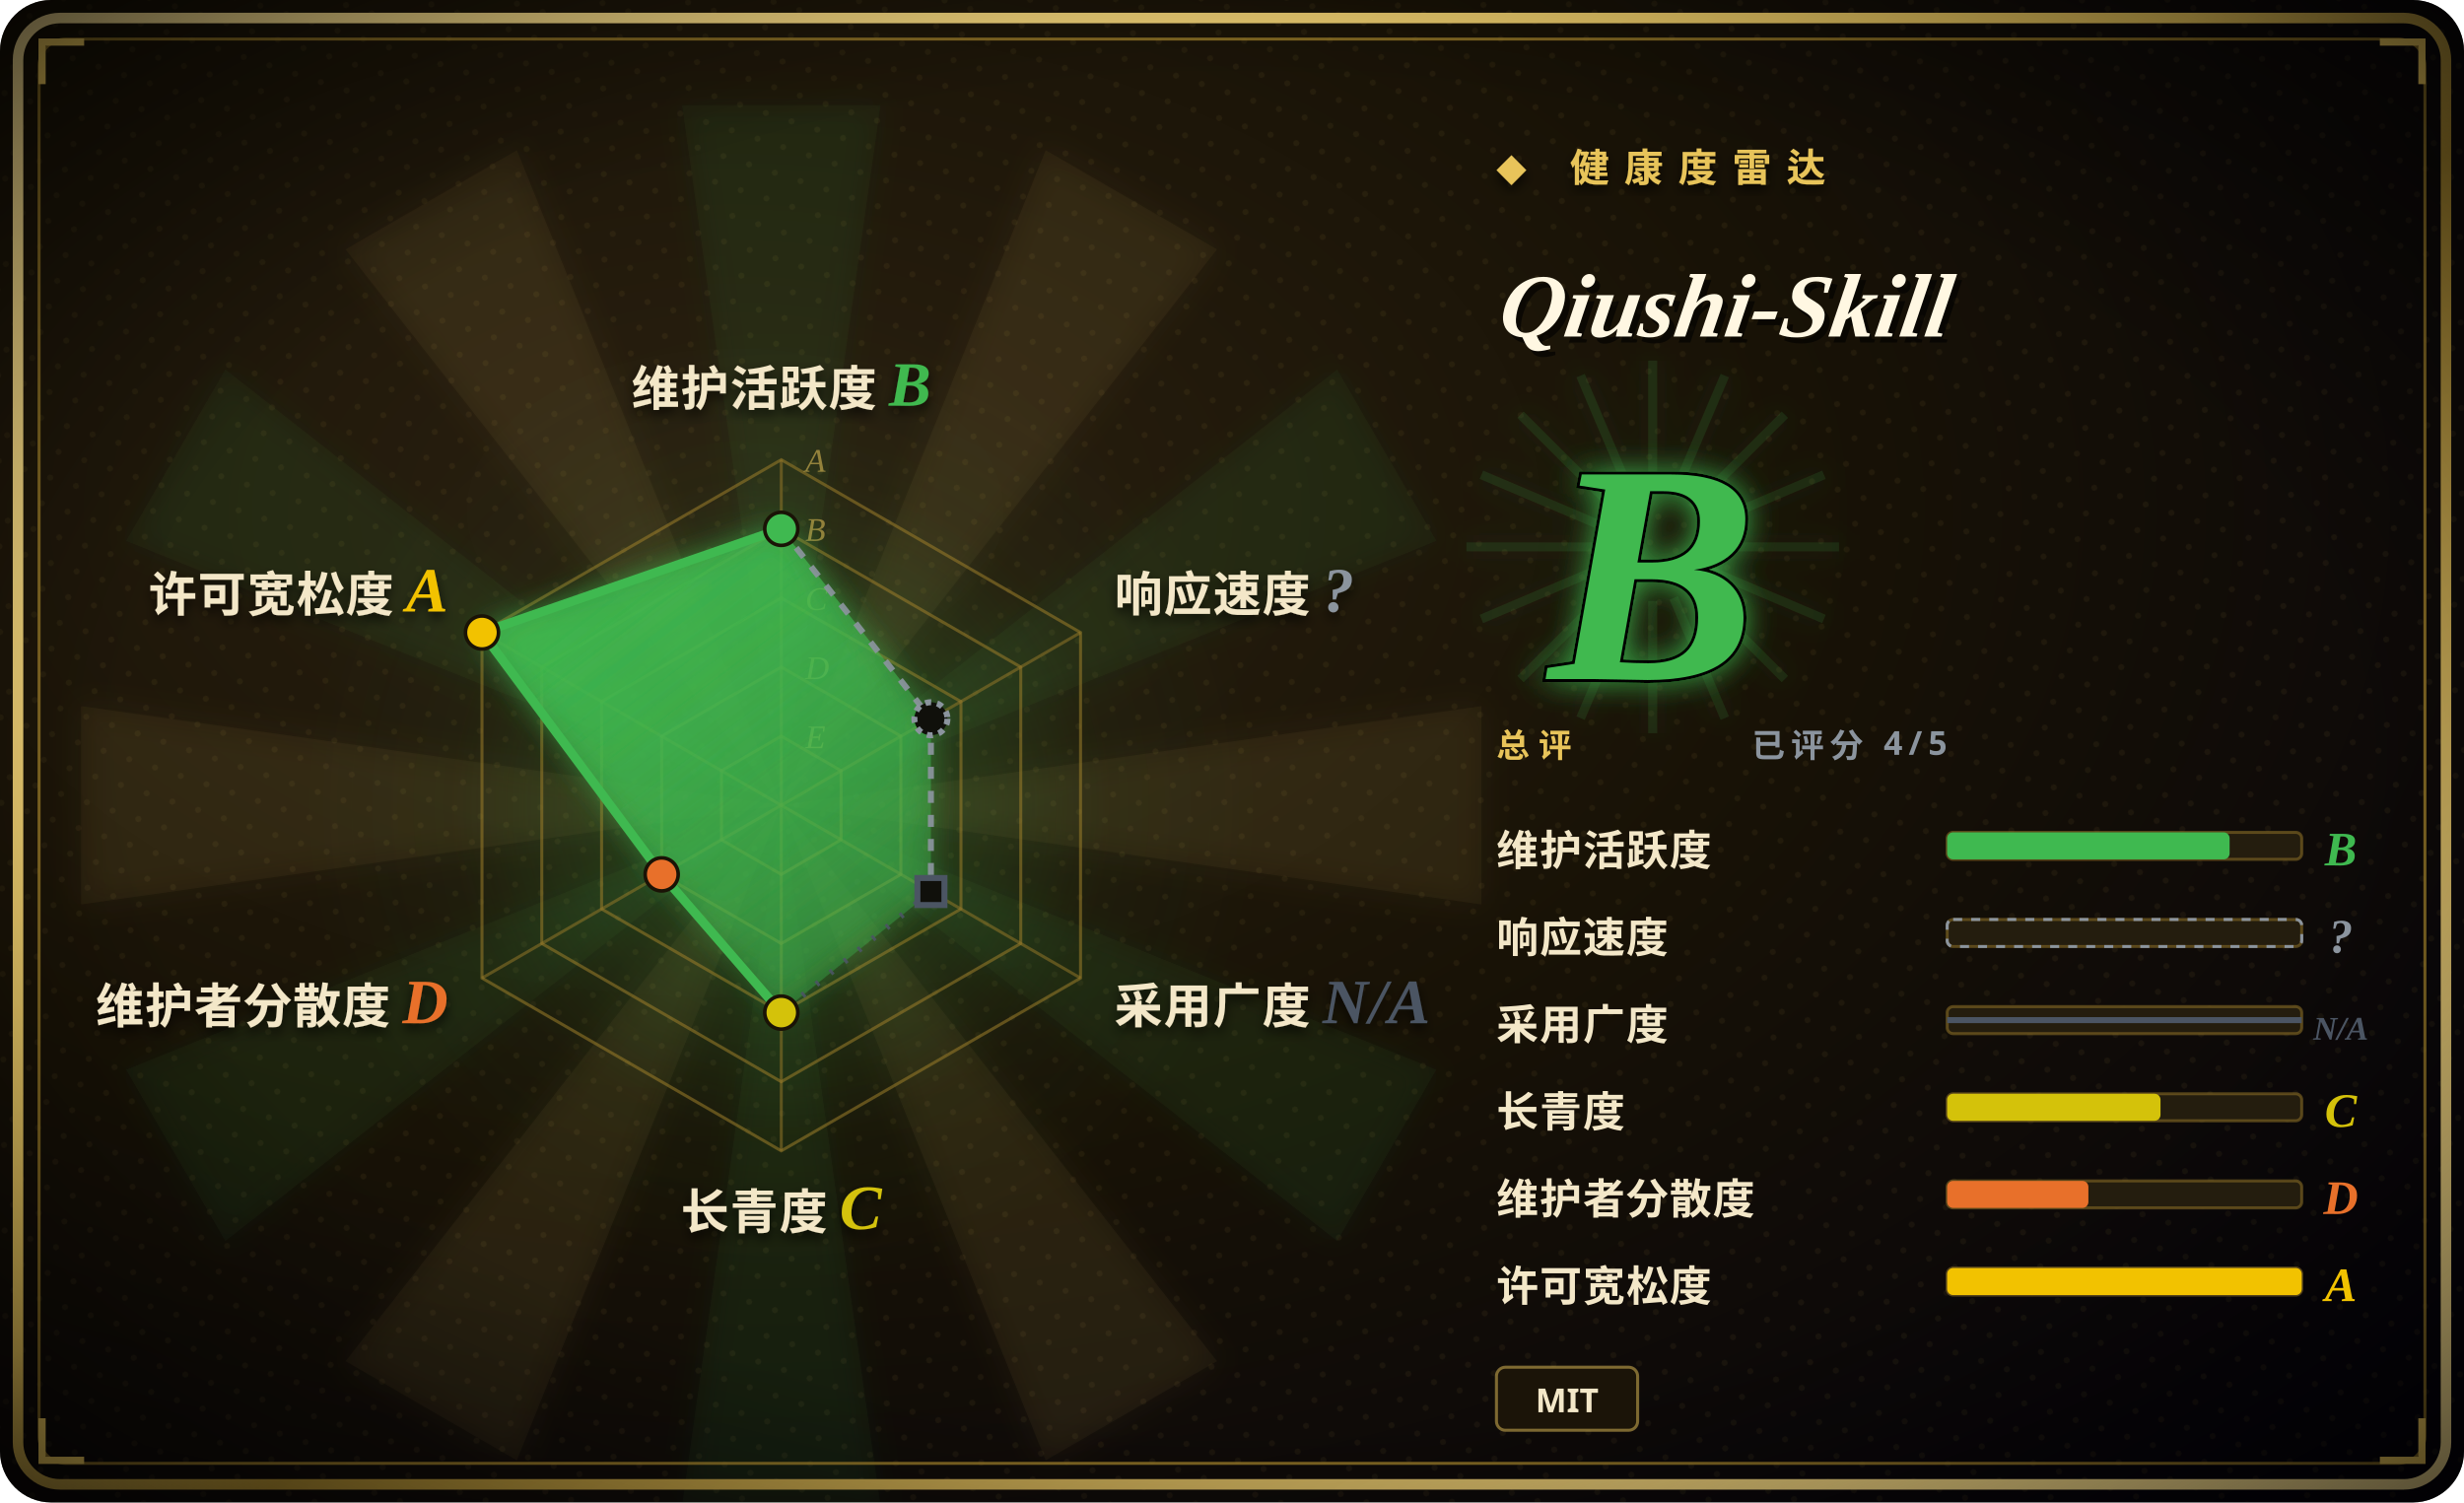
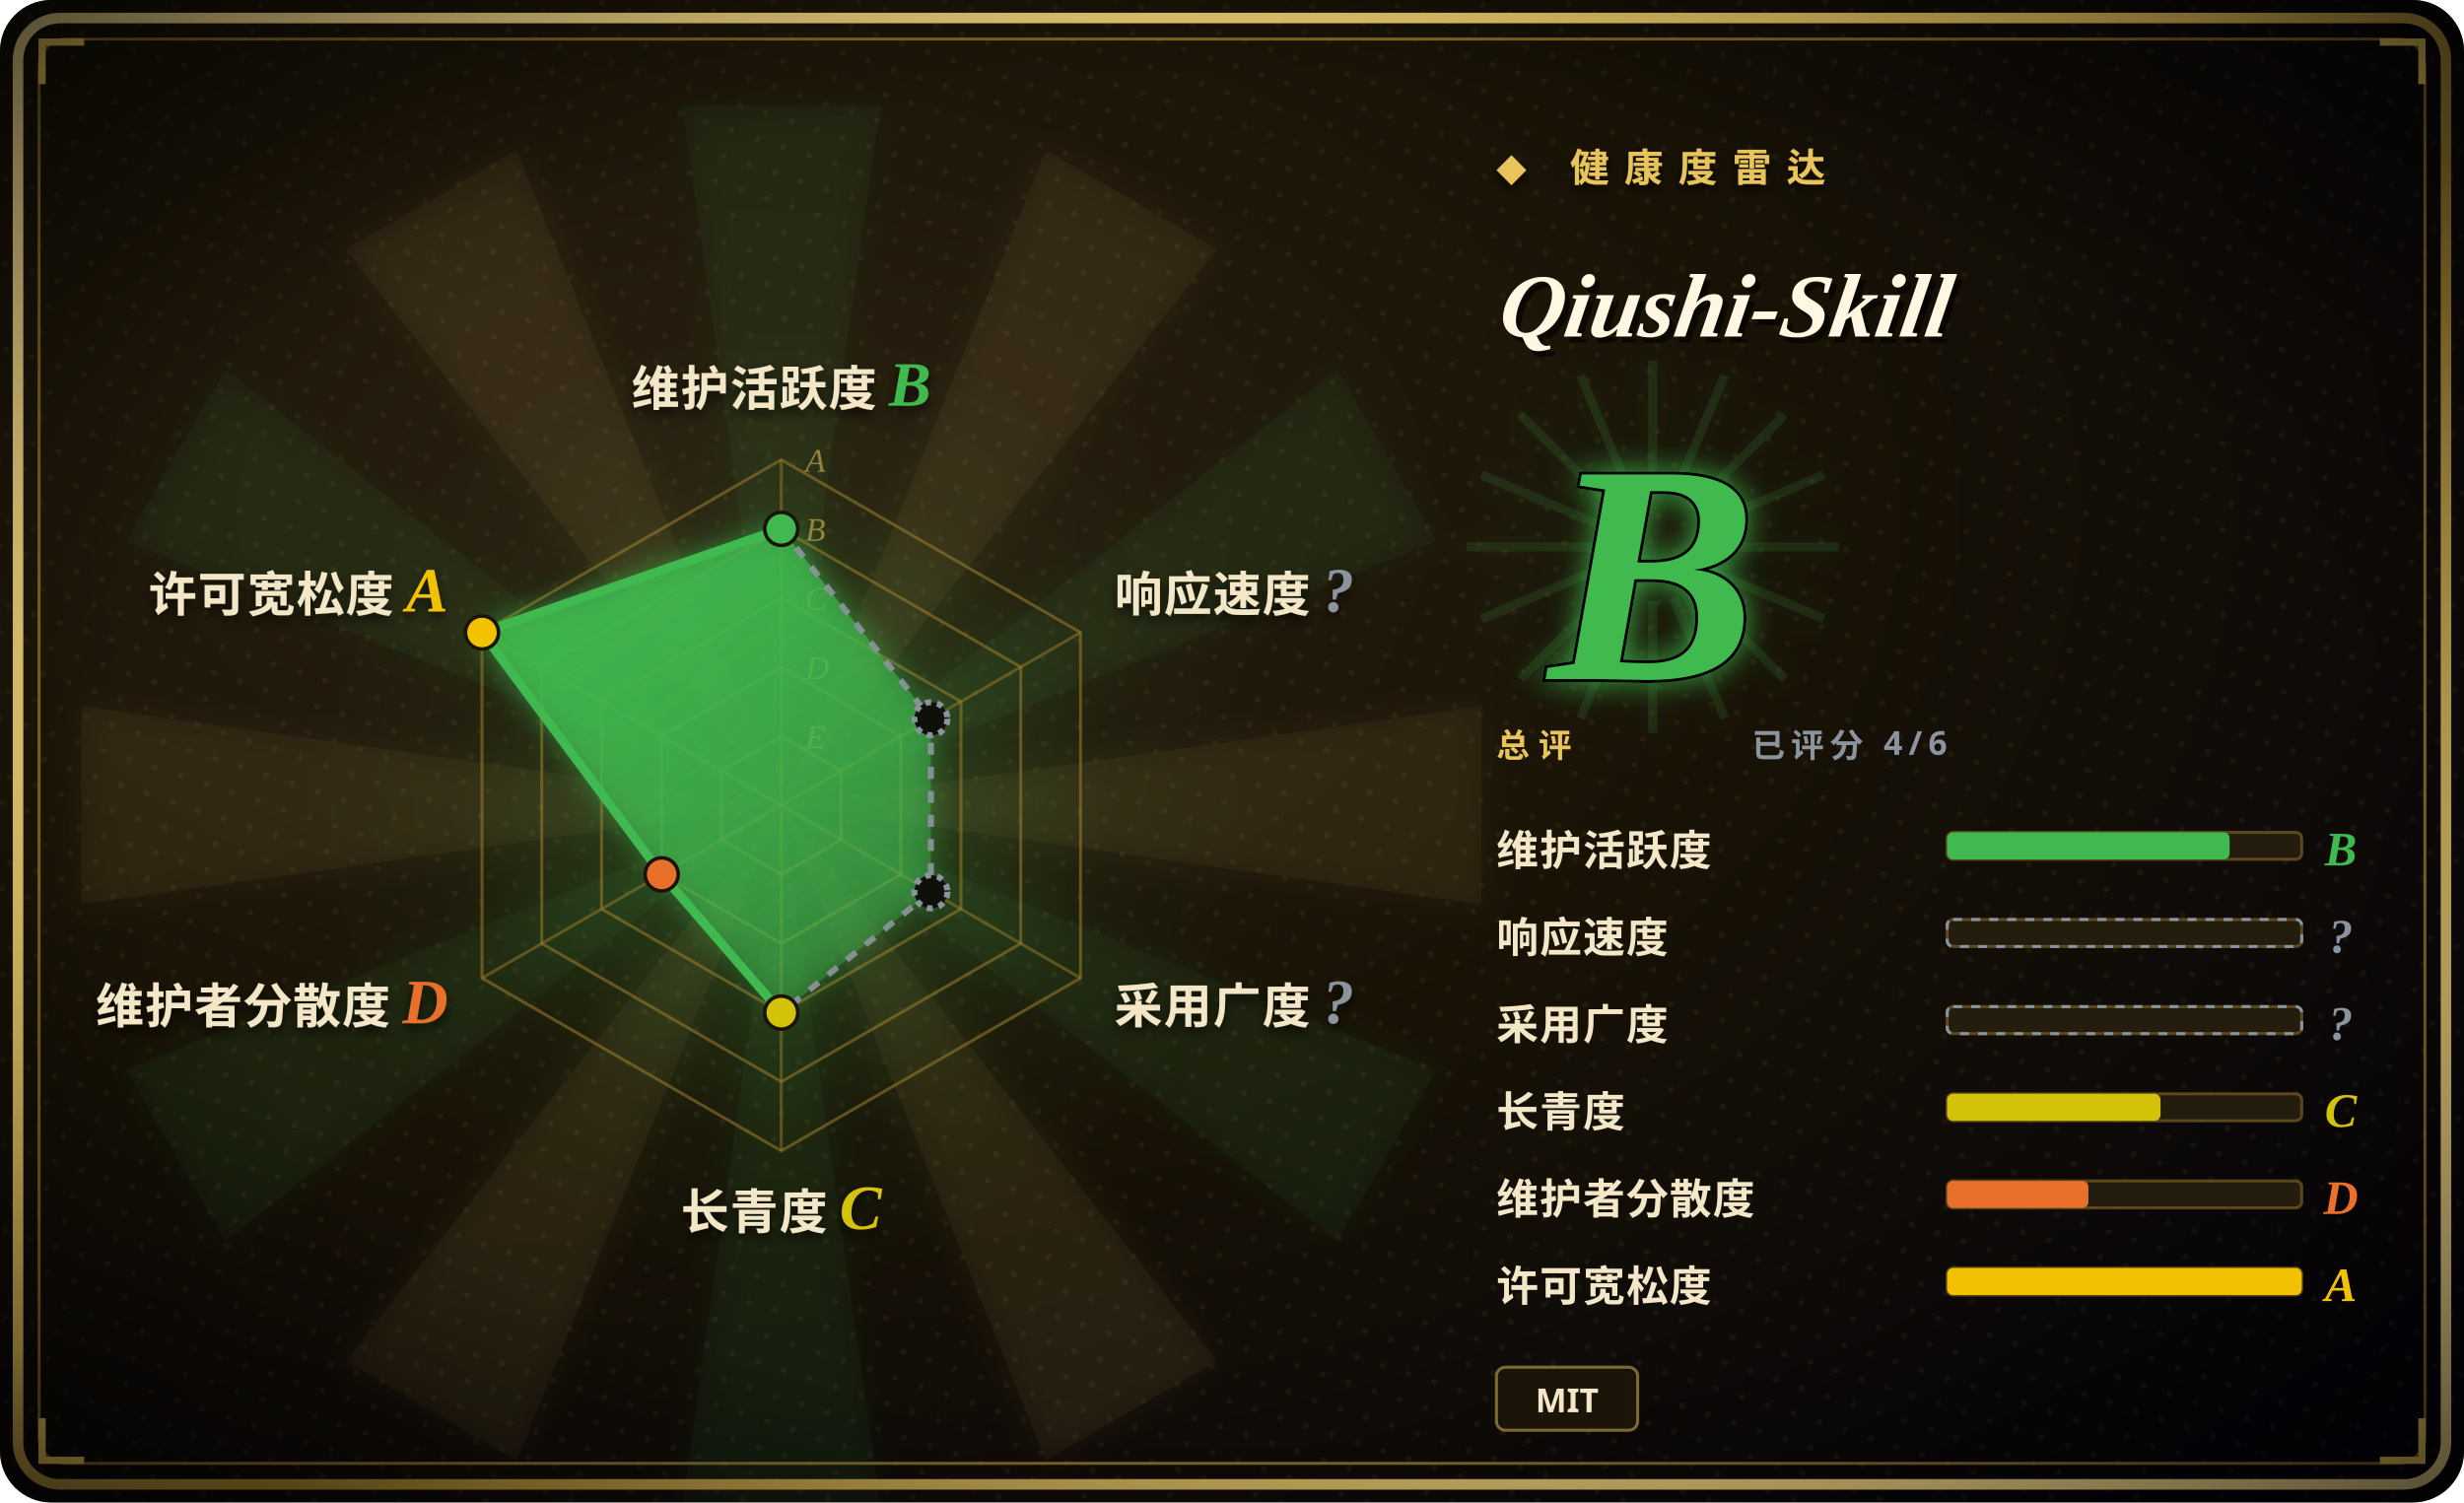
<svg xmlns="http://www.w3.org/2000/svg" width="820" height="500" viewBox="0 0 820 500">
  <defs>
    <radialGradient id="bg" cx="30%" cy="34%" r="90%">
      <stop offset="0%" stop-color="#2a2010" />
      <stop offset="48%" stop-color="#181206" />
      <stop offset="100%" stop-color="#05030a" />
    </radialGradient>
    <radialGradient id="vig" cx="50%" cy="50%" r="72%">
      <stop offset="62%" stop-color="#000000" stop-opacity="0" />
      <stop offset="100%" stop-color="#000000" stop-opacity="0.72" />
    </radialGradient>
    <linearGradient id="frame" x1="0" y1="0" x2="1" y2="1">
      <stop offset="0%" stop-color="#f6dd92" />
      <stop offset="45%" stop-color="#E8C45A" />
      <stop offset="55%" stop-color="#9c7d2a" />
      <stop offset="100%" stop-color="#f6dd92" />
    </linearGradient>
    <linearGradient id="poly" x1="0" y1="0" x2="0.7" y2="1">
      <stop offset="0%" stop-color="#3FB950" stop-opacity="0.92" />
      <stop offset="100%" stop-color="#3FB950" stop-opacity="0.34" />
    </linearGradient>
    <radialGradient id="halo" cx="50%" cy="50%" r="50%">
      <stop offset="0%" stop-color="#3FB950" stop-opacity="0.34" />
      <stop offset="68%" stop-color="#3FB950" stop-opacity="0.04" />
      <stop offset="100%" stop-color="#3FB950" stop-opacity="0" />
    </radialGradient>
    <filter id="glow" x="-60%" y="-60%" width="220%" height="220%">
      <feGaussianBlur stdDeviation="5" result="b" />
      <feMerge>
        <feMergeNode in="b" />
        <feMergeNode in="SourceGraphic" />
      </feMerge>
    </filter>
    <filter id="soft" x="-30%" y="-30%" width="160%" height="160%">
      <feDropShadow dx="0" dy="2" stdDeviation="2" flood-color="#000" flood-opacity="0.7" />
    </filter>
    <pattern id="halftone" width="9" height="9" patternUnits="userSpaceOnUse" patternTransform="rotate(18)">
      <circle cx="2" cy="2" r="1" fill="#E8C45A" fill-opacity="0.06" />
    </pattern>
  </defs>
  <rect width="820" height="500" rx="17" fill="url(#bg)" />
  <rect width="820" height="500" rx="17" fill="url(#halftone)" />
  <g opacity="0.5" filter="url(#glow)">
    <path d="M260,268 L493,235 L493,301 Z" fill="#E8C45A" fill-opacity="0.10" />
    <path d="M260,268 L478,356 L445,413 Z" fill="#3FB950" fill-opacity="0.10" />
    <path d="M260,268 L405,453 L348,486 Z" fill="#E8C45A" fill-opacity="0.10" />
    <path d="M260,268 L293,501 L227,501 Z" fill="#3FB950" fill-opacity="0.10" />
    <path d="M260,268 L172,486 L115,453 Z" fill="#E8C45A" fill-opacity="0.10" />
    <path d="M260,268 L75,413 L42,356 Z" fill="#3FB950" fill-opacity="0.10" />
    <path d="M260,268 L27,301 L27,235 Z" fill="#E8C45A" fill-opacity="0.10" />
    <path d="M260,268 L42,180 L75,123 Z" fill="#3FB950" fill-opacity="0.10" />
    <path d="M260,268 L115,83 L172,50 Z" fill="#E8C45A" fill-opacity="0.10" />
    <path d="M260,268 L227,35 L293,35 Z" fill="#3FB950" fill-opacity="0.10" />
    <path d="M260,268 L348,50 L405,83 Z" fill="#E8C45A" fill-opacity="0.10" />
    <path d="M260,268 L445,123 L478,180 Z" fill="#3FB950" fill-opacity="0.10" />
  </g>
  <circle cx="260" cy="268" r="161" fill="url(#halo)" />
  <rect x="6" y="6" width="808" height="488" rx="14" fill="none" stroke="url(#frame)" stroke-width="3.5" />
  <rect x="13" y="13" width="794" height="474" rx="9" fill="none" stroke="#9c7d2a" stroke-width="1" stroke-opacity="0.8" />
  <path d="M14,28 L14,14 L28,14" fill="none" stroke="#E8C45A" stroke-width="2.4" />
  <path d="M806,28 L806,14 L792,14" fill="none" stroke="#E8C45A" stroke-width="2.4" />
  <path d="M14,472 L14,486 L28,486" fill="none" stroke="#E8C45A" stroke-width="2.4" />
  <path d="M806,472 L806,486 L792,486" fill="none" stroke="#E8C45A" stroke-width="2.4" />
  <rect width="820" height="500" rx="17" fill="url(#vig)" />
  <polygon points="260.0,153.0 359.6,210.5 359.6,325.5 260.0,383.0 160.4,325.5 160.4,210.5" fill="none" stroke="#9c7d2a" stroke-opacity="0.55" stroke-width="1" />
  <polygon points="260.0,176.0 339.7,222.0 339.7,314.0 260.0,360.0 180.3,314.0 180.3,222.0" fill="none" stroke="#9c7d2a" stroke-opacity="0.55" stroke-width="1" />
  <polygon points="260.0,199.0 319.8,233.5 319.8,302.5 260.0,337.0 200.2,302.5 200.2,233.5" fill="none" stroke="#9c7d2a" stroke-opacity="0.55" stroke-width="1" />
  <polygon points="260.0,222.0 299.8,245.0 299.8,291.0 260.0,314.0 220.2,291.0 220.2,245.0" fill="none" stroke="#9c7d2a" stroke-opacity="0.55" stroke-width="1" />
  <polygon points="260.0,245.0 279.9,256.5 279.9,279.5 260.0,291.0 240.1,279.5 240.1,256.5" fill="none" stroke="#9c7d2a" stroke-opacity="0.55" stroke-width="1" />
  <line x1="260" y1="268" x2="260.0" y2="153.0" stroke="#9c7d2a" stroke-opacity="0.5" stroke-width="1" />
  <line x1="260" y1="268" x2="359.6" y2="210.5" stroke="#9c7d2a" stroke-opacity="0.5" stroke-width="1" />
  <line x1="260" y1="268" x2="359.6" y2="325.5" stroke="#9c7d2a" stroke-opacity="0.5" stroke-width="1" />
  <line x1="260" y1="268" x2="260.0" y2="383.0" stroke="#9c7d2a" stroke-opacity="0.5" stroke-width="1" />
  <line x1="260" y1="268" x2="160.4" y2="325.5" stroke="#9c7d2a" stroke-opacity="0.5" stroke-width="1" />
  <line x1="260" y1="268" x2="160.4" y2="210.5" stroke="#9c7d2a" stroke-opacity="0.5" stroke-width="1" />
  <text x="268" y="157.0" font-size="11" font-style="italic" fill="#E8C45A" fill-opacity="0.55" font-family="'Georgia','Times New Roman',serif">A</text>
  <text x="268" y="180.0" font-size="11" font-style="italic" fill="#E8C45A" fill-opacity="0.55" font-family="'Georgia','Times New Roman',serif">B</text>
  <text x="268" y="203.0" font-size="11" font-style="italic" fill="#E8C45A" fill-opacity="0.55" font-family="'Georgia','Times New Roman',serif">C</text>
  <text x="268" y="226.0" font-size="11" font-style="italic" fill="#E8C45A" fill-opacity="0.55" font-family="'Georgia','Times New Roman',serif">D</text>
  <text x="268" y="249.0" font-size="11" font-style="italic" fill="#E8C45A" fill-opacity="0.55" font-family="'Georgia','Times New Roman',serif">E</text>
  <polygon points="260.0,176.0 309.8,239.2 309.8,296.8 260.0,337.0 220.2,291.0 160.4,210.5" fill="url(#poly)" filter="url(#glow)" />
  <line x1="260.0" y1="176.0" x2="309.8" y2="239.2" stroke="#8B949E" stroke-width="2" stroke-dasharray="4 4" stroke-opacity="0.92" />
  <line x1="309.8" y1="239.2" x2="309.8" y2="296.8" stroke="#8B949E" stroke-width="2" stroke-dasharray="4 4" stroke-opacity="0.92" />
-   <line x1="309.8" y1="296.8" x2="260.0" y2="337.0" stroke="#4B5563" stroke-width="2" stroke-dasharray="1 5" stroke-opacity="0.92" />
+   <line x1="309.8" y1="296.8" x2="260.0" y2="337.0" stroke="#8B949E" stroke-width="2" stroke-dasharray="4 4" stroke-opacity="0.92" />
  <line x1="260.0" y1="337.0" x2="220.2" y2="291.0" stroke="#3FB950" stroke-width="3" />
  <line x1="220.2" y1="291.0" x2="160.4" y2="210.5" stroke="#3FB950" stroke-width="3" />
  <line x1="160.4" y1="210.5" x2="260.0" y2="176.0" stroke="#3FB950" stroke-width="3" />
  <circle cx="260.0" cy="176.0" r="5.5" fill="#3FB950" stroke="#1a1306" stroke-width="1.2" />
  <circle cx="309.8" cy="239.2" r="5.5" fill="#10100b" stroke="#8B949E" stroke-width="2" stroke-dasharray="2 2" />
-   <rect x="305.3" y="292.2" width="9" height="9" fill="#10100b" stroke="#4B5563" stroke-width="2" />
+   <circle cx="309.8" cy="296.8" r="5.5" fill="#10100b" stroke="#8B949E" stroke-width="2" stroke-dasharray="2 2" />
  <circle cx="260.0" cy="337.0" r="5.5" fill="#D4C20A" stroke="#1a1306" stroke-width="1.2" />
  <circle cx="220.2" cy="291.0" r="5.5" fill="#E8702A" stroke="#1a1306" stroke-width="1.2" />
  <circle cx="160.4" cy="210.5" r="5.5" fill="#F2C200" stroke="#1a1306" stroke-width="1.2" />
  <text x="260.0" y="135.0" font-size="16" font-weight="900" fill="#f3e7c8" text-anchor="middle" font-family="'PingFang SC','Hiragino Sans GB','Heiti SC','Microsoft YaHei',sans-serif" letter-spacing="0.4" filter="url(#soft)">维护活跃度 <tspan fill="#3FB950" font-family="'Georgia','Times New Roman',serif" font-style="italic" font-size="21">B</tspan>
  </text>
  <text x="370.9" y="203.5" font-size="16" font-weight="900" fill="#f3e7c8" text-anchor="start" font-family="'PingFang SC','Hiragino Sans GB','Heiti SC','Microsoft YaHei',sans-serif" letter-spacing="0.4" filter="url(#soft)">响应速度 <tspan fill="#8B949E" font-family="'Georgia','Times New Roman',serif" font-style="italic" font-size="21">?</tspan>
  </text>
-   <text x="370.9" y="340.5" font-size="16" font-weight="900" fill="#f3e7c8" text-anchor="start" font-family="'PingFang SC','Hiragino Sans GB','Heiti SC','Microsoft YaHei',sans-serif" letter-spacing="0.4" filter="url(#soft)">采用广度 <tspan fill="#4B5563" font-family="'Georgia','Times New Roman',serif" font-style="italic" font-size="21">N/A</tspan>
+   <text x="370.9" y="340.5" font-size="16" font-weight="900" fill="#f3e7c8" text-anchor="start" font-family="'PingFang SC','Hiragino Sans GB','Heiti SC','Microsoft YaHei',sans-serif" letter-spacing="0.4" filter="url(#soft)">采用广度 <tspan fill="#8B949E" font-family="'Georgia','Times New Roman',serif" font-style="italic" font-size="21">?</tspan>
  </text>
  <text x="260.0" y="409.0" font-size="16" font-weight="900" fill="#f3e7c8" text-anchor="middle" font-family="'PingFang SC','Hiragino Sans GB','Heiti SC','Microsoft YaHei',sans-serif" letter-spacing="0.4" filter="url(#soft)">长青度 <tspan fill="#D4C20A" font-family="'Georgia','Times New Roman',serif" font-style="italic" font-size="21">C</tspan>
  </text>
  <text x="149.1" y="340.5" font-size="16" font-weight="900" fill="#f3e7c8" text-anchor="end" font-family="'PingFang SC','Hiragino Sans GB','Heiti SC','Microsoft YaHei',sans-serif" letter-spacing="0.4" filter="url(#soft)">维护者分散度 <tspan fill="#E8702A" font-family="'Georgia','Times New Roman',serif" font-style="italic" font-size="21">D</tspan>
  </text>
  <text x="149.1" y="203.5" font-size="16" font-weight="900" fill="#f3e7c8" text-anchor="end" font-family="'PingFang SC','Hiragino Sans GB','Heiti SC','Microsoft YaHei',sans-serif" letter-spacing="0.4" filter="url(#soft)">许可宽松度 <tspan fill="#F2C200" font-family="'Georgia','Times New Roman',serif" font-style="italic" font-size="21">A</tspan>
  </text>
  <text x="498" y="60" font-size="13" letter-spacing="5" fill="#E8C45A" font-weight="900" font-family="'PingFang SC','Hiragino Sans GB','Heiti SC','Microsoft YaHei',sans-serif" filter="url(#soft)">◆ 健康度雷达</text>
  <g transform="translate(498,112) skewX(-9)">
    <text x="2" y="2" font-size="30" font-weight="900" font-style="italic" fill="#000" fill-opacity="0.6" font-family="'Georgia','Times New Roman',serif">Qiushi-Skill</text>
    <text x="0" y="0" font-size="30" font-weight="900" font-style="italic" fill="#fff7e2" font-family="'Georgia','Times New Roman',serif">Qiushi-Skill</text>
  </g>
  <line x1="498" y1="124" x2="648" y2="124" stroke="url(#frame)" stroke-width="2" />
  <g opacity="0.85" filter="url(#glow)">
    <line x1="568" y1="182" x2="612" y2="182" stroke="#3FB950" stroke-opacity="0.16" stroke-width="3" />
    <line x1="567" y1="189" x2="607" y2="206" stroke="#3FB950" stroke-opacity="0.16" stroke-width="3" />
    <line x1="563" y1="195" x2="594" y2="226" stroke="#3FB950" stroke-opacity="0.16" stroke-width="3" />
    <line x1="557" y1="199" x2="574" y2="239" stroke="#3FB950" stroke-opacity="0.16" stroke-width="3" />
    <line x1="550" y1="200" x2="550" y2="244" stroke="#3FB950" stroke-opacity="0.16" stroke-width="3" />
    <line x1="543" y1="199" x2="526" y2="239" stroke="#3FB950" stroke-opacity="0.16" stroke-width="3" />
    <line x1="537" y1="195" x2="506" y2="226" stroke="#3FB950" stroke-opacity="0.16" stroke-width="3" />
    <line x1="533" y1="189" x2="493" y2="206" stroke="#3FB950" stroke-opacity="0.16" stroke-width="3" />
    <line x1="532" y1="182" x2="488" y2="182" stroke="#3FB950" stroke-opacity="0.16" stroke-width="3" />
    <line x1="533" y1="175" x2="493" y2="158" stroke="#3FB950" stroke-opacity="0.16" stroke-width="3" />
    <line x1="537" y1="169" x2="506" y2="138" stroke="#3FB950" stroke-opacity="0.16" stroke-width="3" />
    <line x1="543" y1="165" x2="526" y2="125" stroke="#3FB950" stroke-opacity="0.16" stroke-width="3" />
    <line x1="550" y1="164" x2="550" y2="120" stroke="#3FB950" stroke-opacity="0.16" stroke-width="3" />
    <line x1="557" y1="165" x2="574" y2="125" stroke="#3FB950" stroke-opacity="0.16" stroke-width="3" />
    <line x1="563" y1="169" x2="594" y2="138" stroke="#3FB950" stroke-opacity="0.16" stroke-width="3" />
    <line x1="567" y1="175" x2="607" y2="158" stroke="#3FB950" stroke-opacity="0.16" stroke-width="3" />
  </g>
  <text x="550" y="226" font-size="104" font-weight="900" font-style="italic" text-anchor="middle" fill="#3FB950" stroke="#000" stroke-width="2" paint-order="stroke" font-family="'Georgia','Times New Roman',serif" filter="url(#glow)">B</text>
  <text x="498" y="252" font-size="11" letter-spacing="3" fill="#E8C45A" font-family="'PingFang SC','Hiragino Sans GB','Heiti SC','Microsoft YaHei',sans-serif" font-weight="900">总评</text>
-   <text x="648" y="252" font-size="11" letter-spacing="2" fill="#8B949E" font-family="'PingFang SC','Hiragino Sans GB','Heiti SC','Microsoft YaHei',sans-serif" font-weight="900" text-anchor="end">已评分 4/5</text>
+   <text x="648" y="252" font-size="11" letter-spacing="2" fill="#8B949E" font-family="'PingFang SC','Hiragino Sans GB','Heiti SC','Microsoft YaHei',sans-serif" font-weight="900" text-anchor="end">已评分 4/6</text>
  <text x="498" y="288" font-size="14" font-weight="900" fill="#f3e7c8" font-family="'PingFang SC','Hiragino Sans GB','Heiti SC','Microsoft YaHei',sans-serif" letter-spacing="0.4">维护活跃度</text>
  <rect x="648" y="277" width="118" height="9" rx="2" fill="#241d0e" stroke="#9c7d2a" stroke-opacity="0.5" />
  <rect x="648" y="277" width="94" height="9" rx="2" fill="#3FB950" />
  <text x="779" y="288" font-size="16" font-weight="900" font-style="italic" fill="#3FB950" font-family="'Georgia','Times New Roman',serif" text-anchor="middle">B</text>
  <text x="498" y="317" font-size="14" font-weight="900" fill="#f3e7c8" font-family="'PingFang SC','Hiragino Sans GB','Heiti SC','Microsoft YaHei',sans-serif" letter-spacing="0.4">响应速度</text>
  <rect x="648" y="306" width="118" height="9" rx="2" fill="#241d0e" stroke="#9c7d2a" stroke-opacity="0.5" />
  <rect x="648" y="306" width="118" height="9" rx="2" fill="none" stroke="#8B949E" stroke-dasharray="3 3" />
  <text x="779" y="317" font-size="16" font-weight="900" font-style="italic" fill="#8B949E" font-family="'Georgia','Times New Roman',serif" text-anchor="middle">?</text>
  <text x="498" y="346" font-size="14" font-weight="900" fill="#f3e7c8" font-family="'PingFang SC','Hiragino Sans GB','Heiti SC','Microsoft YaHei',sans-serif" letter-spacing="0.4">采用广度</text>
  <rect x="648" y="335" width="118" height="9" rx="2" fill="#241d0e" stroke="#9c7d2a" stroke-opacity="0.5" />
-   <line x1="648" y1="339.5" x2="766" y2="339.5" stroke="#4B5563" stroke-width="2" />
-   <text x="779" y="346" font-size="11" font-weight="900" font-style="italic" fill="#4B5563" font-family="'Georgia','Times New Roman',serif" text-anchor="middle">N/A</text>
+   <rect x="648" y="335" width="118" height="9" rx="2" fill="none" stroke="#8B949E" stroke-dasharray="3 3" />
+   <text x="779" y="346" font-size="16" font-weight="900" font-style="italic" fill="#8B949E" font-family="'Georgia','Times New Roman',serif" text-anchor="middle">?</text>
  <text x="498" y="375" font-size="14" font-weight="900" fill="#f3e7c8" font-family="'PingFang SC','Hiragino Sans GB','Heiti SC','Microsoft YaHei',sans-serif" letter-spacing="0.4">长青度</text>
  <rect x="648" y="364" width="118" height="9" rx="2" fill="#241d0e" stroke="#9c7d2a" stroke-opacity="0.5" />
  <rect x="648" y="364" width="71" height="9" rx="2" fill="#D4C20A" />
  <text x="779" y="375" font-size="16" font-weight="900" font-style="italic" fill="#D4C20A" font-family="'Georgia','Times New Roman',serif" text-anchor="middle">C</text>
  <text x="498" y="404" font-size="14" font-weight="900" fill="#f3e7c8" font-family="'PingFang SC','Hiragino Sans GB','Heiti SC','Microsoft YaHei',sans-serif" letter-spacing="0.4">维护者分散度</text>
  <rect x="648" y="393" width="118" height="9" rx="2" fill="#241d0e" stroke="#9c7d2a" stroke-opacity="0.5" />
  <rect x="648" y="393" width="47" height="9" rx="2" fill="#E8702A" />
  <text x="779" y="404" font-size="16" font-weight="900" font-style="italic" fill="#E8702A" font-family="'Georgia','Times New Roman',serif" text-anchor="middle">D</text>
  <text x="498" y="433" font-size="14" font-weight="900" fill="#f3e7c8" font-family="'PingFang SC','Hiragino Sans GB','Heiti SC','Microsoft YaHei',sans-serif" letter-spacing="0.4">许可宽松度</text>
  <rect x="648" y="422" width="118" height="9" rx="2" fill="#241d0e" stroke="#9c7d2a" stroke-opacity="0.5" />
  <rect x="648" y="422" width="118" height="9" rx="2" fill="#F2C200" />
  <text x="779" y="433" font-size="16" font-weight="900" font-style="italic" fill="#F2C200" font-family="'Georgia','Times New Roman',serif" text-anchor="middle">A</text>
  <rect x="498" y="455" width="47" height="21" rx="3" fill="#1b1408" stroke="#E8C45A" stroke-opacity="0.5" />
  <text x="521.5" y="470" font-size="11" font-weight="700" fill="#f3e7c8" text-anchor="middle" font-family="'PingFang SC','Hiragino Sans GB','Heiti SC','Microsoft YaHei',sans-serif">MIT</text>
</svg>
